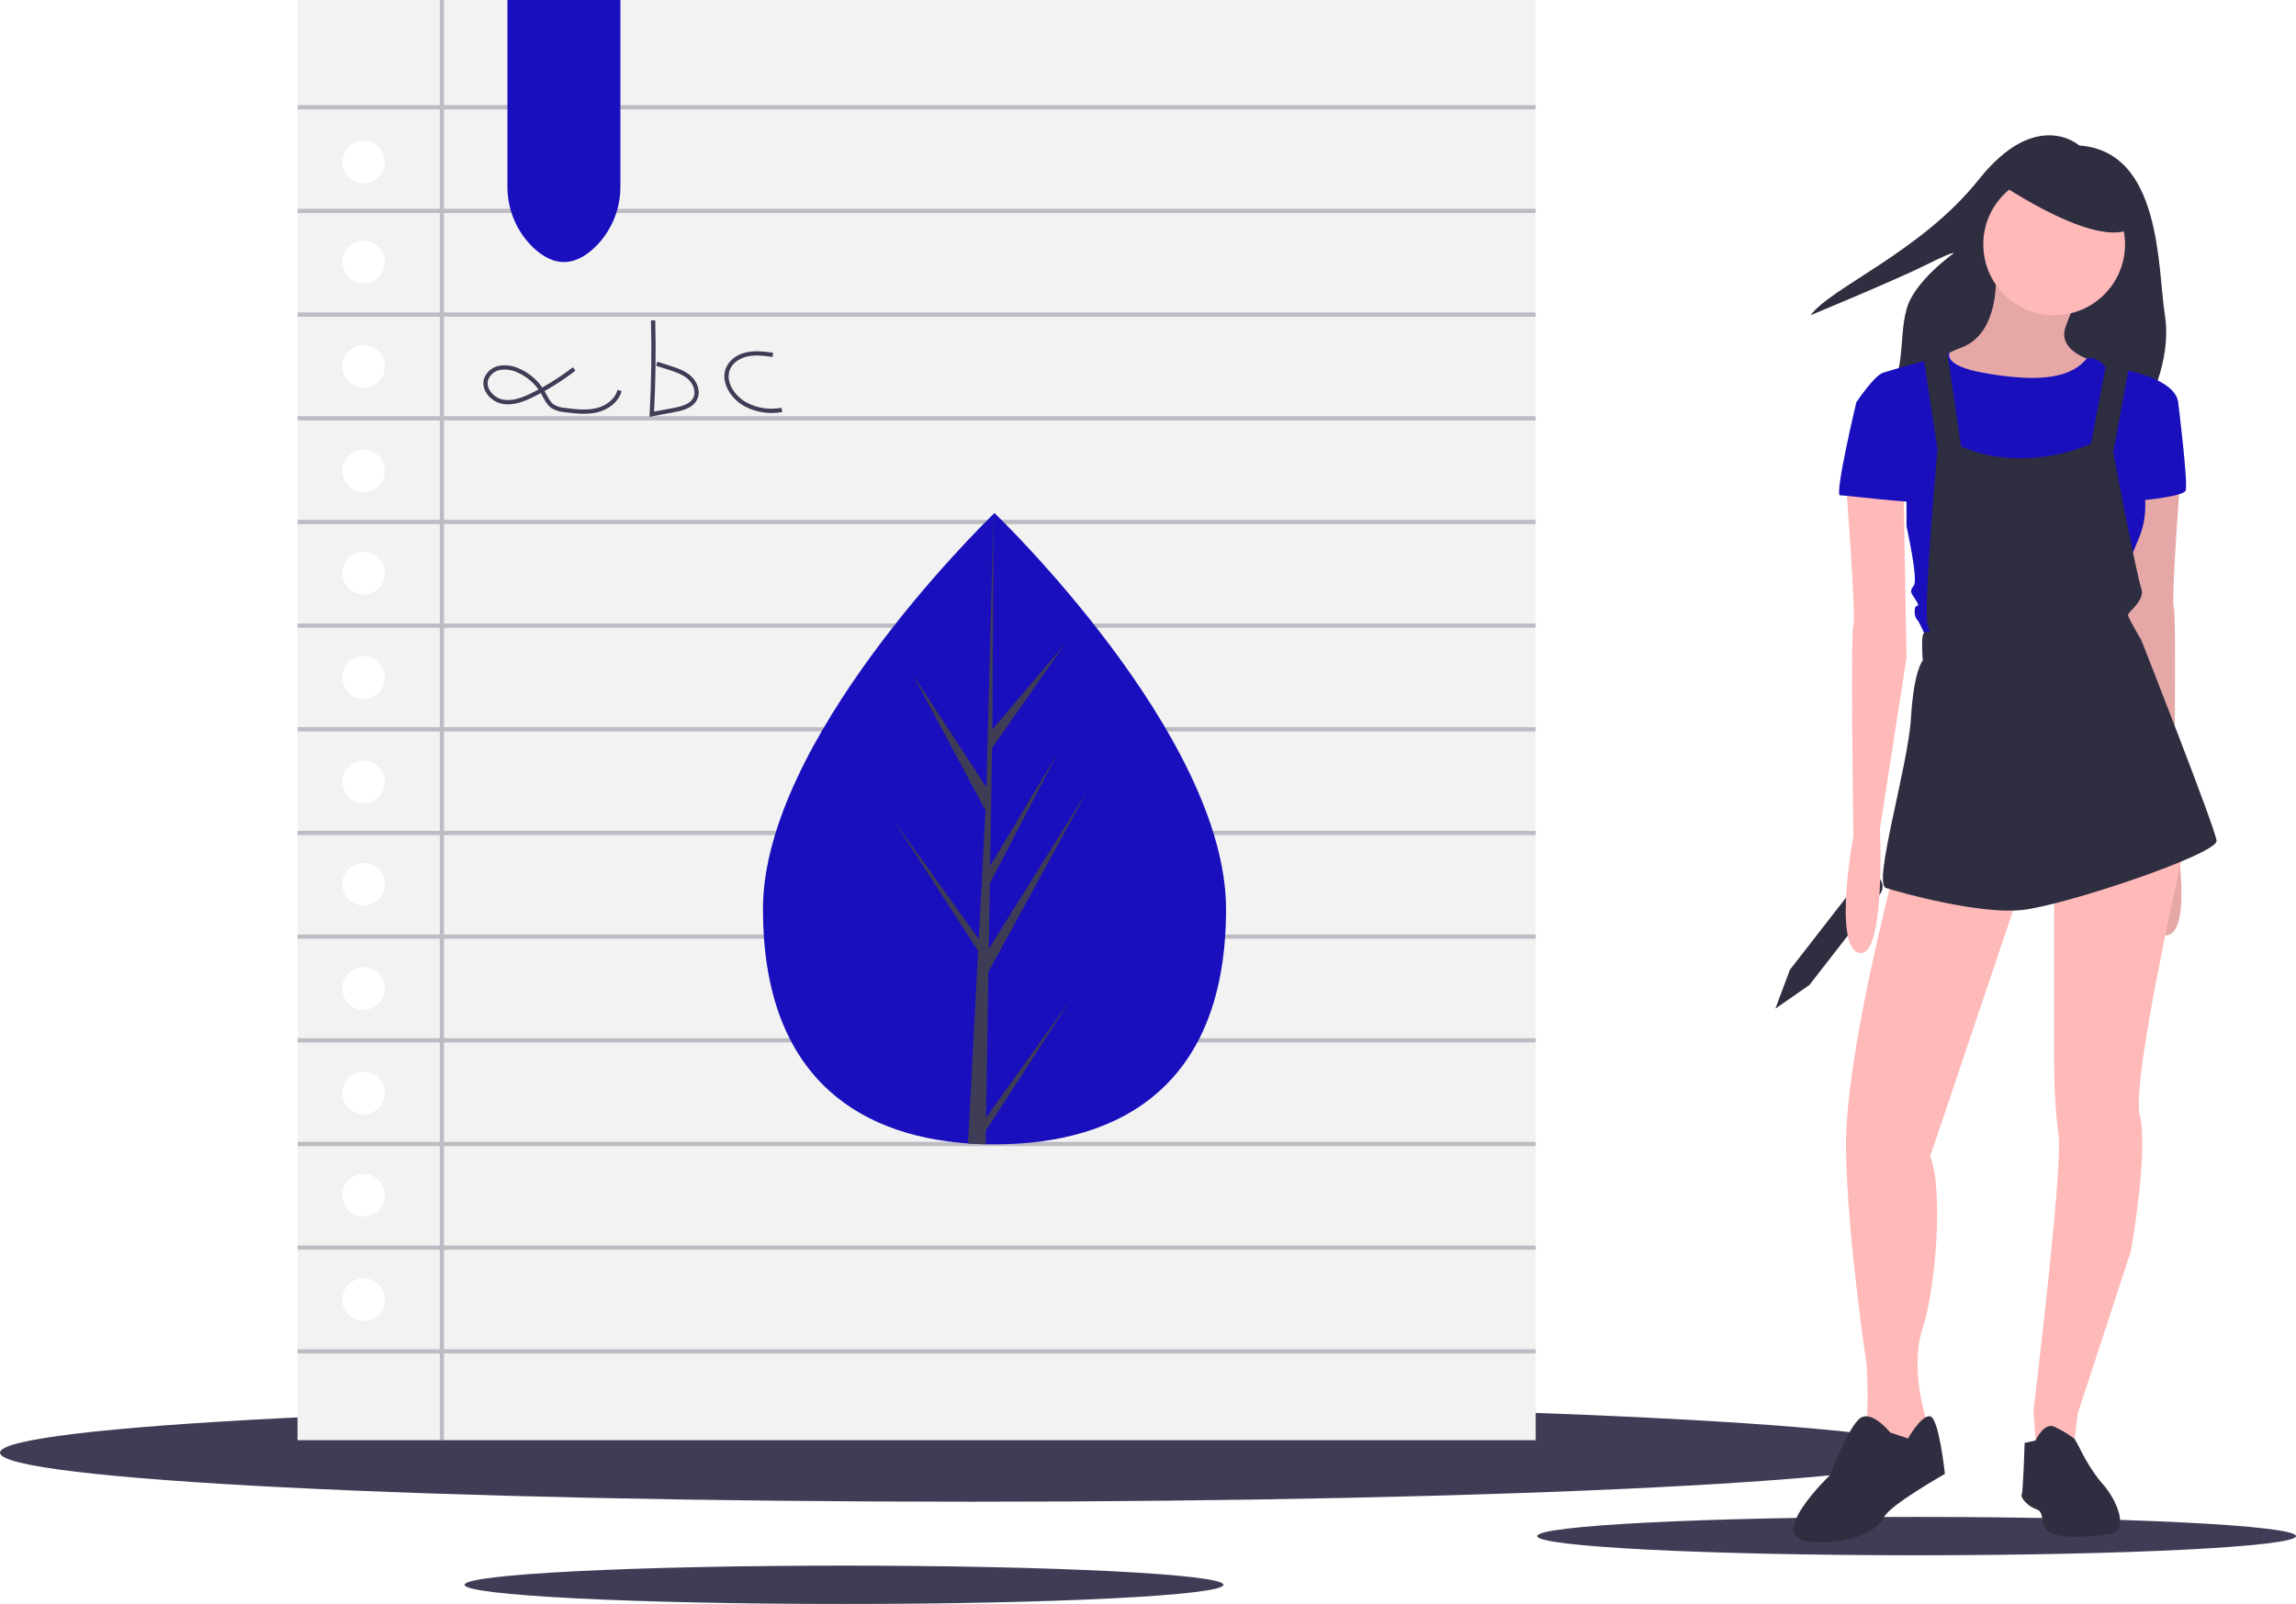
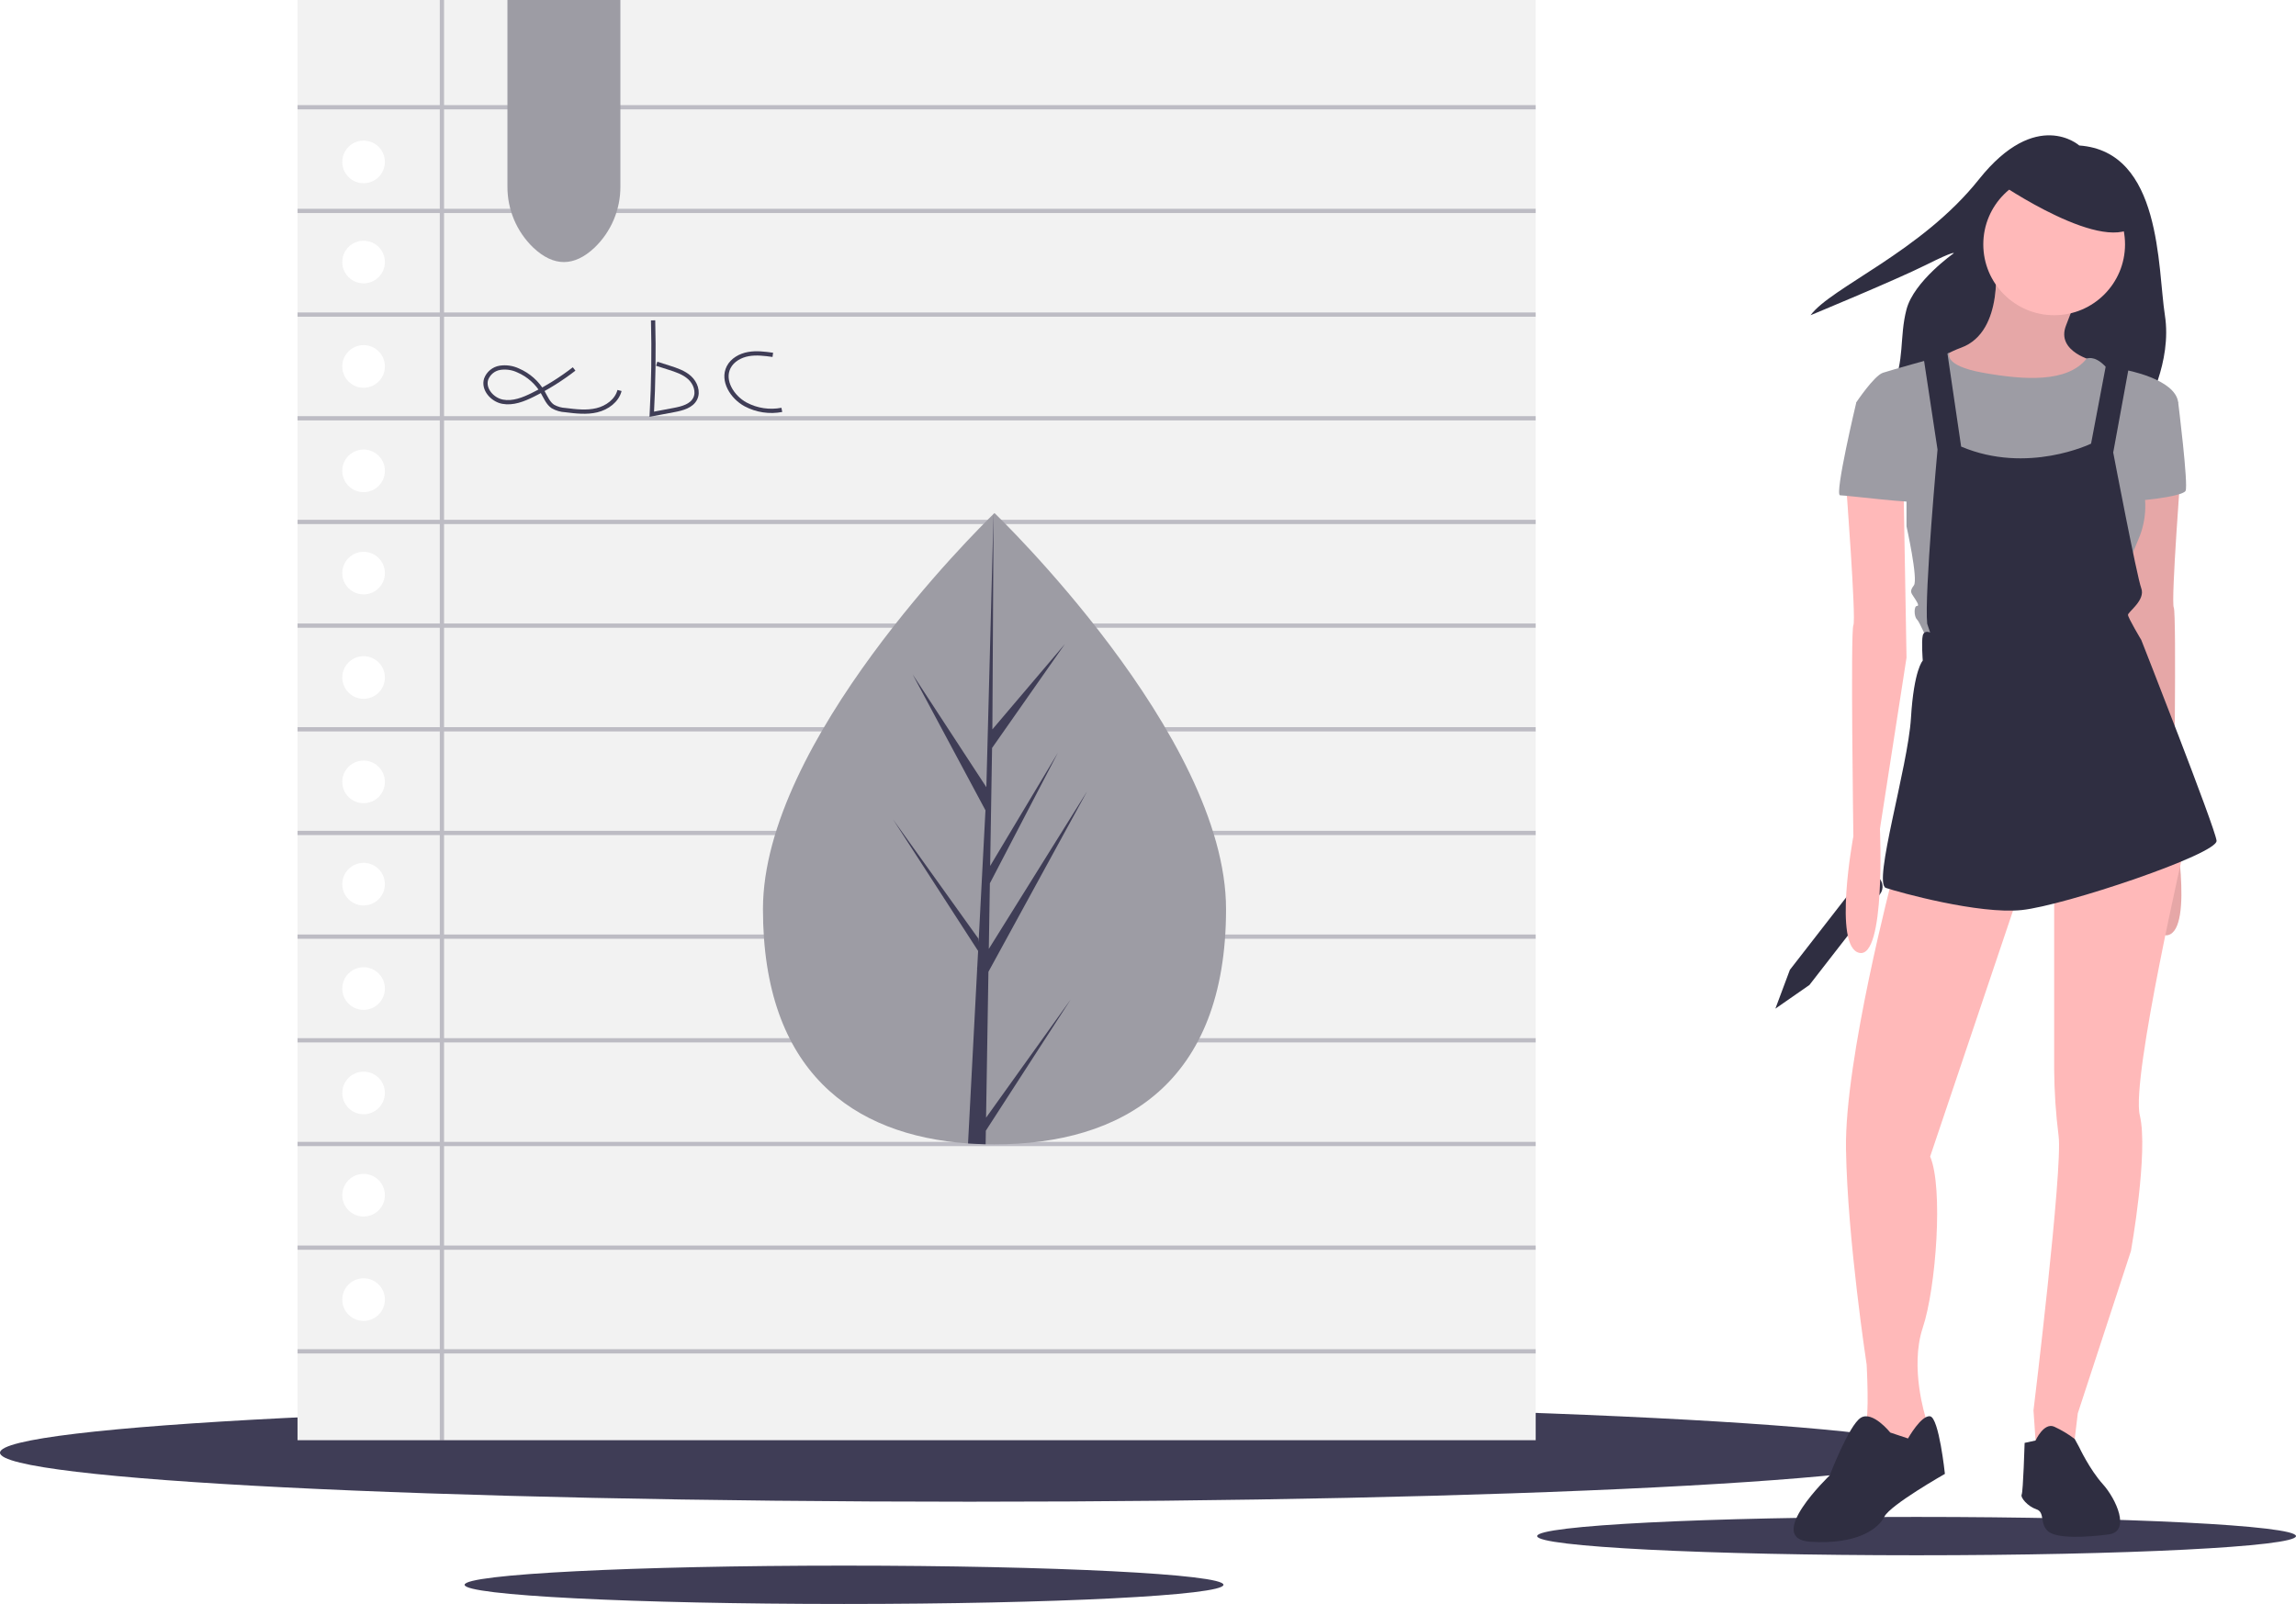
<svg xmlns="http://www.w3.org/2000/svg" id="b0225cde-a2d2-4693-8ce5-502a1e8a6144" data-name="Layer 1" width="1077.382" height="752.861" viewBox="0 0 1077.382 752.861">
  <ellipse cx="455" cy="681.861" rx="455" ry="23" fill="#3f3d56" />
  <ellipse cx="899.338" cy="721" rx="178.043" ry="9" fill="#3f3d56" />
  <ellipse cx="396.056" cy="743.861" rx="178.043" ry="9" fill="#3f3d56" />
  <path d="M894.391,547.002l15.975-11.104,33.109-42.618a5.803,5.803,0,0,0-1.022-8.143h0a5.803,5.803,0,0,0-8.143,1.022l-33.109,42.618Z" transform="translate(-61.30906 -73.5693)" fill="#2f2e41" />
  <path d="M1036.987,141.857s-20.091-18.013-47.11,15.934-69.279,50.574-78.978,63.737c0,0,40.182-16.627,54.038-23.555s13.163-5.542,13.163-5.542S959.395,205.594,955.931,218.757s-.693,24.248-6.928,37.411,119.16,9.006,119.16,9.006,12.47-21.477,9.006-43.646S1075.784,144.628,1036.987,141.857Z" transform="translate(-61.30906 -73.5693)" fill="#2f2e41" />
  <path d="M997.498,195.202s4.85,33.947-15.934,41.567-13.163,18.013-13.163,18.013l31.176,15.241,33.254-10.392,11.085-16.627s-18.013-4.157-13.163-16.627,6.235-16.627,6.235-16.627Z" transform="translate(-61.30906 -73.5693)" fill="#ffb9b9" />
  <path d="M997.498,195.202s4.85,33.947-15.934,41.567-13.163,18.013-13.163,18.013l31.176,15.241,33.254-10.392,11.085-16.627s-18.013-4.157-13.163-16.627,6.235-16.627,6.235-16.627Z" transform="translate(-61.30906 -73.5693)" opacity="0.1" />
  <path d="M1084.79,292.193s-4.85,63.737-3.464,66.508,0,99.069,0,99.069,9.699,51.959-2.771,54.73-9.699-58.194-9.699-58.194l-12.47-80.364,1.386-79.671Z" transform="translate(-61.30906 -73.5693)" fill="#ffb9b9" />
  <path d="M1084.79,292.193s-4.85,63.737-3.464,66.508,0,99.069,0,99.069,9.699,51.959-2.771,54.73-9.699-58.194-9.699-58.194l-12.47-80.364,1.386-79.671Z" transform="translate(-61.30906 -73.5693)" opacity="0.1" />
  <path d="M949.696,484.096s-22.862,86.599-22.169,128.859,9.699,101.147,9.699,101.147,1.386,25.633-.693,28.404,10.392,14.549,10.392,14.549l13.163-7.621,4.85-5.542V739.043s-7.621-23.555-1.386-42.26,9.699-65.815,3.464-80.364l42.953-127.474Z" transform="translate(-61.30906 -73.5693)" fill="#ffb9b9" />
  <path d="M948.31,745.971s-8.313-10.392-13.856-6.928-14.549,27.019-14.549,27.019-31.176,29.79-9.006,31.176,31.868-6.235,34.64-11.777,28.404-20.091,28.404-20.091-2.771-26.326-6.928-27.019-10.392,10.392-10.392,10.392Z" transform="translate(-61.30906 -73.5693)" fill="#2f2e41" />
  <path d="M1025.21,489.638v85.906a265.616,265.616,0,0,0,2.078,31.176c2.078,15.241-11.777,128.859-11.777,128.859l1.386,20.091,17.32-1.386,2.078-17.32,24.94-76.207s8.313-46.417,4.157-63.737,21.477-128.166,21.477-128.166Z" transform="translate(-61.30906 -73.5693)" fill="#ffb9b9" />
  <path d="M1011.354,750.82l5.131-1.115s3.875-8.584,8.725-6.505a52.3,52.3,0,0,1,9.643,5.778l2.134,3.921s4.85,10.392,11.085,17.32,13.163,22.169,2.771,23.555-24.248,2.078-28.404-1.386-1.386-9.006-5.542-10.392-7.621-5.542-6.928-6.928S1011.354,750.82,1011.354,750.82Z" transform="translate(-61.30906 -73.5693)" fill="#2f2e41" />
  <circle cx="963.901" cy="114.705" r="33.254" fill="#ffb9b9" />
-   <path d="M967.015,242.312l9.151-3.195s-3.609,5.966,15.789,9.43,39.487,4.69,48.494-6.661c0,0,3.465-1.652,8.314,3.197s7.621,3.464,7.621,3.464l-3.464,18.013-6.928,33.254-9.006,24.94-25.633-5.542-27.712-20.091L973.25,272.102V247.161Z" transform="translate(-61.30906 -73.5693)" fill="#190fbd" />
-   <path d="M1051.536,252.011l6.928-4.85s23.555,4.157,24.94,15.241l-18.013,34.64a39.437,39.437,0,0,1-.693,29.79c-6.928,15.934-6.235,19.398-6.235,19.398l-4.85,20.784-87.984,6.928s-3.464-8.313-4.85-9.699-1.386-6.235,0-6.235,0-2.078-1.386-4.157-2.078-2.771,0-5.542-3.464-27.712-3.464-27.712V293.578l-23.555-31.176s8.313-12.47,12.47-13.856,23.93-6.85,23.93-6.85l4.474,6.588,6.235,50.143,9.006,30.483,37.921-6.443,14.731-24.732,9.699-29.097Z" transform="translate(-61.30906 -73.5693)" fill="#190fbd" />
-   <path d="M1077.862,258.246l5.542,4.157s4.85,38.796,3.464,41.567-25.633,5.542-26.326,4.157S1077.862,258.246,1077.862,258.246Z" transform="translate(-61.30906 -73.5693)" fill="#190fbd" />
+   <path d="M967.015,242.312l9.151-3.195s-3.609,5.966,15.789,9.43,39.487,4.69,48.494-6.661c0,0,3.465-1.652,8.314,3.197s7.621,3.464,7.621,3.464l-3.464,18.013-6.928,33.254-9.006,24.94-25.633-5.542-27.712-20.091L973.25,272.102V247.161Z" transform="translate(-61.30906 -73.5693)" fill="#9d9ca4" />
+   <path d="M1051.536,252.011l6.928-4.85s23.555,4.157,24.94,15.241l-18.013,34.64a39.437,39.437,0,0,1-.693,29.79c-6.928,15.934-6.235,19.398-6.235,19.398l-4.85,20.784-87.984,6.928s-3.464-8.313-4.85-9.699-1.386-6.235,0-6.235,0-2.078-1.386-4.157-2.078-2.771,0-5.542-3.464-27.712-3.464-27.712V293.578l-23.555-31.176s8.313-12.47,12.47-13.856,23.93-6.85,23.93-6.85l4.474,6.588,6.235,50.143,9.006,30.483,37.921-6.443,14.731-24.732,9.699-29.097Z" transform="translate(-61.30906 -73.5693)" fill="#9d9ca4" />
+   <path d="M1077.862,258.246l5.542,4.157s4.85,38.796,3.464,41.567-25.633,5.542-26.326,4.157S1077.862,258.246,1077.862,258.246Z" transform="translate(-61.30906 -73.5693)" fill="#9d9ca4" />
  <path d="M927.526,300.506s4.85,63.737,3.464,66.508,0,99.069,0,99.069-9.699,51.959,2.771,54.73,9.699-58.194,9.699-58.194l12.47-80.364-1.386-79.671Z" transform="translate(-61.30906 -73.5693)" fill="#ffb9b9" />
  <path d="M963.551,238.848l6.928,45.724s-6.235,67.894-4.85,81.749l1.386,4.157s-2.771-1.386-3.464,1.386,0,11.777,0,11.777-4.157,4.157-5.542,27.019-18.013,77.593-11.777,79.671,43.646,12.47,63.737,10.392,92.141-26.326,91.448-32.561-35.332-94.22-35.332-94.22-6.235-10.392-6.235-11.777,8.313-6.928,6.235-12.47-13.163-63.737-13.163-63.737l7.621-41.567-10.392-2.771-7.621,40.182s-29.79,14.549-60.966,1.386l-6.928-47.11Z" transform="translate(-61.30906 -73.5693)" fill="#2f2e41" />
-   <path d="M937.918,260.324l-5.542,2.078s-10.392,43.646-7.621,43.646,36.025,4.157,36.025,2.771-6.235-35.332-6.235-35.332Z" transform="translate(-61.30906 -73.5693)" fill="#190fbd" />
+   <path d="M937.918,260.324l-5.542,2.078s-10.392,43.646-7.621,43.646,36.025,4.157,36.025,2.771-6.235-35.332-6.235-35.332Z" transform="translate(-61.30906 -73.5693)" fill="#9d9ca4" />
  <path d="M998.884,159.177s51.267,35.332,65.122,19.398-24.248-29.79-24.248-29.79l-31.868-3.464Z" transform="translate(-61.30906 -73.5693)" fill="#2f2e41" />
  <path d="M200.922,73.569v676h581v-676Zm31,620a10,10,0,1,1,10-10A10,10,0,0,1,231.922,693.569Zm0-49a10,10,0,1,1,10-10A10,10,0,0,1,231.922,644.569Zm0-48a10,10,0,1,1,10-10A10,10,0,0,1,231.922,596.569Zm0-49a10,10,0,1,1,10-10A10,10,0,0,1,231.922,547.569Zm0-49a10,10,0,1,1,10-10A10,10,0,0,1,231.922,498.569Zm0-48a10,10,0,1,1,10-10A10,10,0,0,1,231.922,450.569Zm0-49a10,10,0,1,1,10-10A10,10,0,0,1,231.922,401.569Zm0-49a10,10,0,1,1,10-10A10,10,0,0,1,231.922,352.569Zm0-48a10,10,0,1,1,10-10A10,10,0,0,1,231.922,304.569Zm0-49a10,10,0,1,1,10-10A10,10,0,0,1,231.922,255.569Zm0-49a10,10,0,1,1,10-10A10,10,0,0,1,231.922,206.569Zm0-47a10,10,0,1,1,10-10A10,10,0,0,1,231.922,159.569Z" transform="translate(-61.30906 -73.5693)" fill="#f2f2f2" />
  <polygon points="720.613 51.338 720.613 49.338 208.369 49.338 208.369 0 206.369 0 206.369 49.338 139.613 49.338 139.613 51.338 206.369 51.338 206.369 98 139.613 98 139.613 100 206.369 100 206.369 146.662 139.613 146.662 139.613 148.662 206.369 148.662 206.369 195.323 139.613 195.323 139.613 197.323 206.369 197.323 206.369 243.984 139.613 243.984 139.613 245.984 206.369 245.984 206.369 292.646 139.613 292.646 139.613 294.646 206.369 294.646 206.369 341.307 139.613 341.307 139.613 343.307 206.369 343.307 206.369 389.969 139.613 389.969 139.613 391.969 206.369 391.969 206.369 438.63 139.613 438.63 139.613 440.63 206.369 440.63 206.369 487.291 139.613 487.291 139.613 489.291 206.369 489.291 206.369 535.953 139.613 535.953 139.613 537.953 206.369 537.953 206.369 584.614 139.613 584.614 139.613 586.614 206.369 586.614 206.369 633.275 139.613 633.275 139.613 635.275 206.369 635.275 206.369 676 208.369 676 208.369 635.275 720.613 635.275 720.613 633.275 208.369 633.275 208.369 586.614 720.613 586.614 720.613 584.614 208.369 584.614 208.369 537.953 720.613 537.953 720.613 535.953 208.369 535.953 208.369 489.291 720.613 489.291 720.613 487.291 208.369 487.291 208.369 440.63 720.613 440.63 720.613 438.63 208.369 438.63 208.369 391.969 720.613 391.969 720.613 389.969 208.369 389.969 208.369 343.307 720.613 343.307 720.613 341.307 208.369 341.307 208.369 294.646 720.613 294.646 720.613 292.646 208.369 292.646 208.369 245.984 720.613 245.984 720.613 243.984 208.369 243.984 208.369 197.323 720.613 197.323 720.613 195.323 208.369 195.323 208.369 148.662 720.613 148.662 720.613 146.662 208.369 146.662 208.369 100 720.613 100 720.613 98 208.369 98 208.369 51.338 720.613 51.338" fill="#3f3d56" opacity="0.3" />
  <path d="M330.708,246.748A115.522,115.522,0,0,1,311.33,258.894c-4.424,2.195-9.332,4.15-14.184,3.229s-9.209-5.879-7.727-10.59a8.373,8.373,0,0,1,6.45-5.326,14.822,14.822,0,0,1,8.56,1.235,24.614,24.614,0,0,1,11.618,10.309c1.356,2.361,2.418,5.068,4.669,6.599a13.266,13.266,0,0,0,5.929,1.716c4.904.613,9.936,1.22,14.74.061s9.407-4.483,10.632-9.271" transform="translate(-61.30906 -73.5693)" fill="none" stroke="#3f3d56" stroke-miterlimit="10" stroke-width="2" />
  <path d="M367.772,223.933q.57,22.031-.616,44.061l10.422-1.969c3.842-.726,8.212-1.835,9.948-5.338,1.619-3.266.078-7.389-2.616-9.843s-6.285-3.626-9.759-4.731l-5.69-1.811" transform="translate(-61.30906 -73.5693)" fill="none" stroke="#3f3d56" stroke-miterlimit="10" stroke-width="2" />
  <path d="M423.946,240.125c-3.805-.527-7.687-1.032-11.469-.354s-7.512,2.736-9.255,6.16c-3.22,6.323,1.713,14.109,7.965,17.465a25.77,25.77,0,0,0,16.99,2.558" transform="translate(-61.30906 -73.5693)" fill="none" stroke="#3f3d56" stroke-miterlimit="10" stroke-width="2" />
-   <path d="M340.276,189.821q-14.354,13.497-28.708,0a39.492,39.492,0,0,1-12.146-28.835V73.569h53v87.417A39.492,39.492,0,0,1,340.276,189.821Z" transform="translate(-61.30906 -73.5693)" fill="#190fbd" />
-   <path d="M636.622,500.299c0,81.83-48.64,110.4-108.65,110.4-1.39,0-2.78-.02-4.16-.05-2.78-.06-5.54-.19-8.26-.38-54.16-3.83-96.23-33.87-96.23-109.97,0-78.74,100.62-178.11,108.2-185.48a.01.01,0,0,1,.01-.01c.29-.29.44-.43.44-.43S636.622,418.479,636.622,500.299Z" transform="translate(-61.30906 -73.5693)" fill="#190fbd" />
+   <path d="M340.276,189.821q-14.354,13.497-28.708,0a39.492,39.492,0,0,1-12.146-28.835V73.569h53v87.417A39.492,39.492,0,0,1,340.276,189.821Z" transform="translate(-61.30906 -73.5693)" fill="#9d9ca4" />
+   <path d="M636.622,500.299c0,81.83-48.64,110.4-108.65,110.4-1.39,0-2.78-.02-4.16-.05-2.78-.06-5.54-.19-8.26-.38-54.16-3.83-96.23-33.87-96.23-109.97,0-78.74,100.62-178.11,108.2-185.48a.01.01,0,0,1,.01-.01c.29-.29.44-.43.44-.43S636.622,418.479,636.622,500.299Z" transform="translate(-61.30906 -73.5693)" fill="#9d9ca4" />
  <path d="M524.012,598.179l39.74-55.52-39.84,61.62-.1,6.37c-2.78-.06-5.54-.19-8.26-.38l4.28-81.86-.03-.64.07-.11.41-7.74-39.94-61.77,40.06,55.97.1,1.64,3.23-61.85-34.19-63.83,34.61,52.98,3.37-128.24.01-.44v.43l-.56,101.12,34.04-40.09-34.18,48.8-.9,55.38,31.79-53.15-31.92,61.3-.5,30.79,46.13-73.98-46.31,84.72Z" transform="translate(-61.30906 -73.5693)" fill="#3f3d56" />
</svg>
